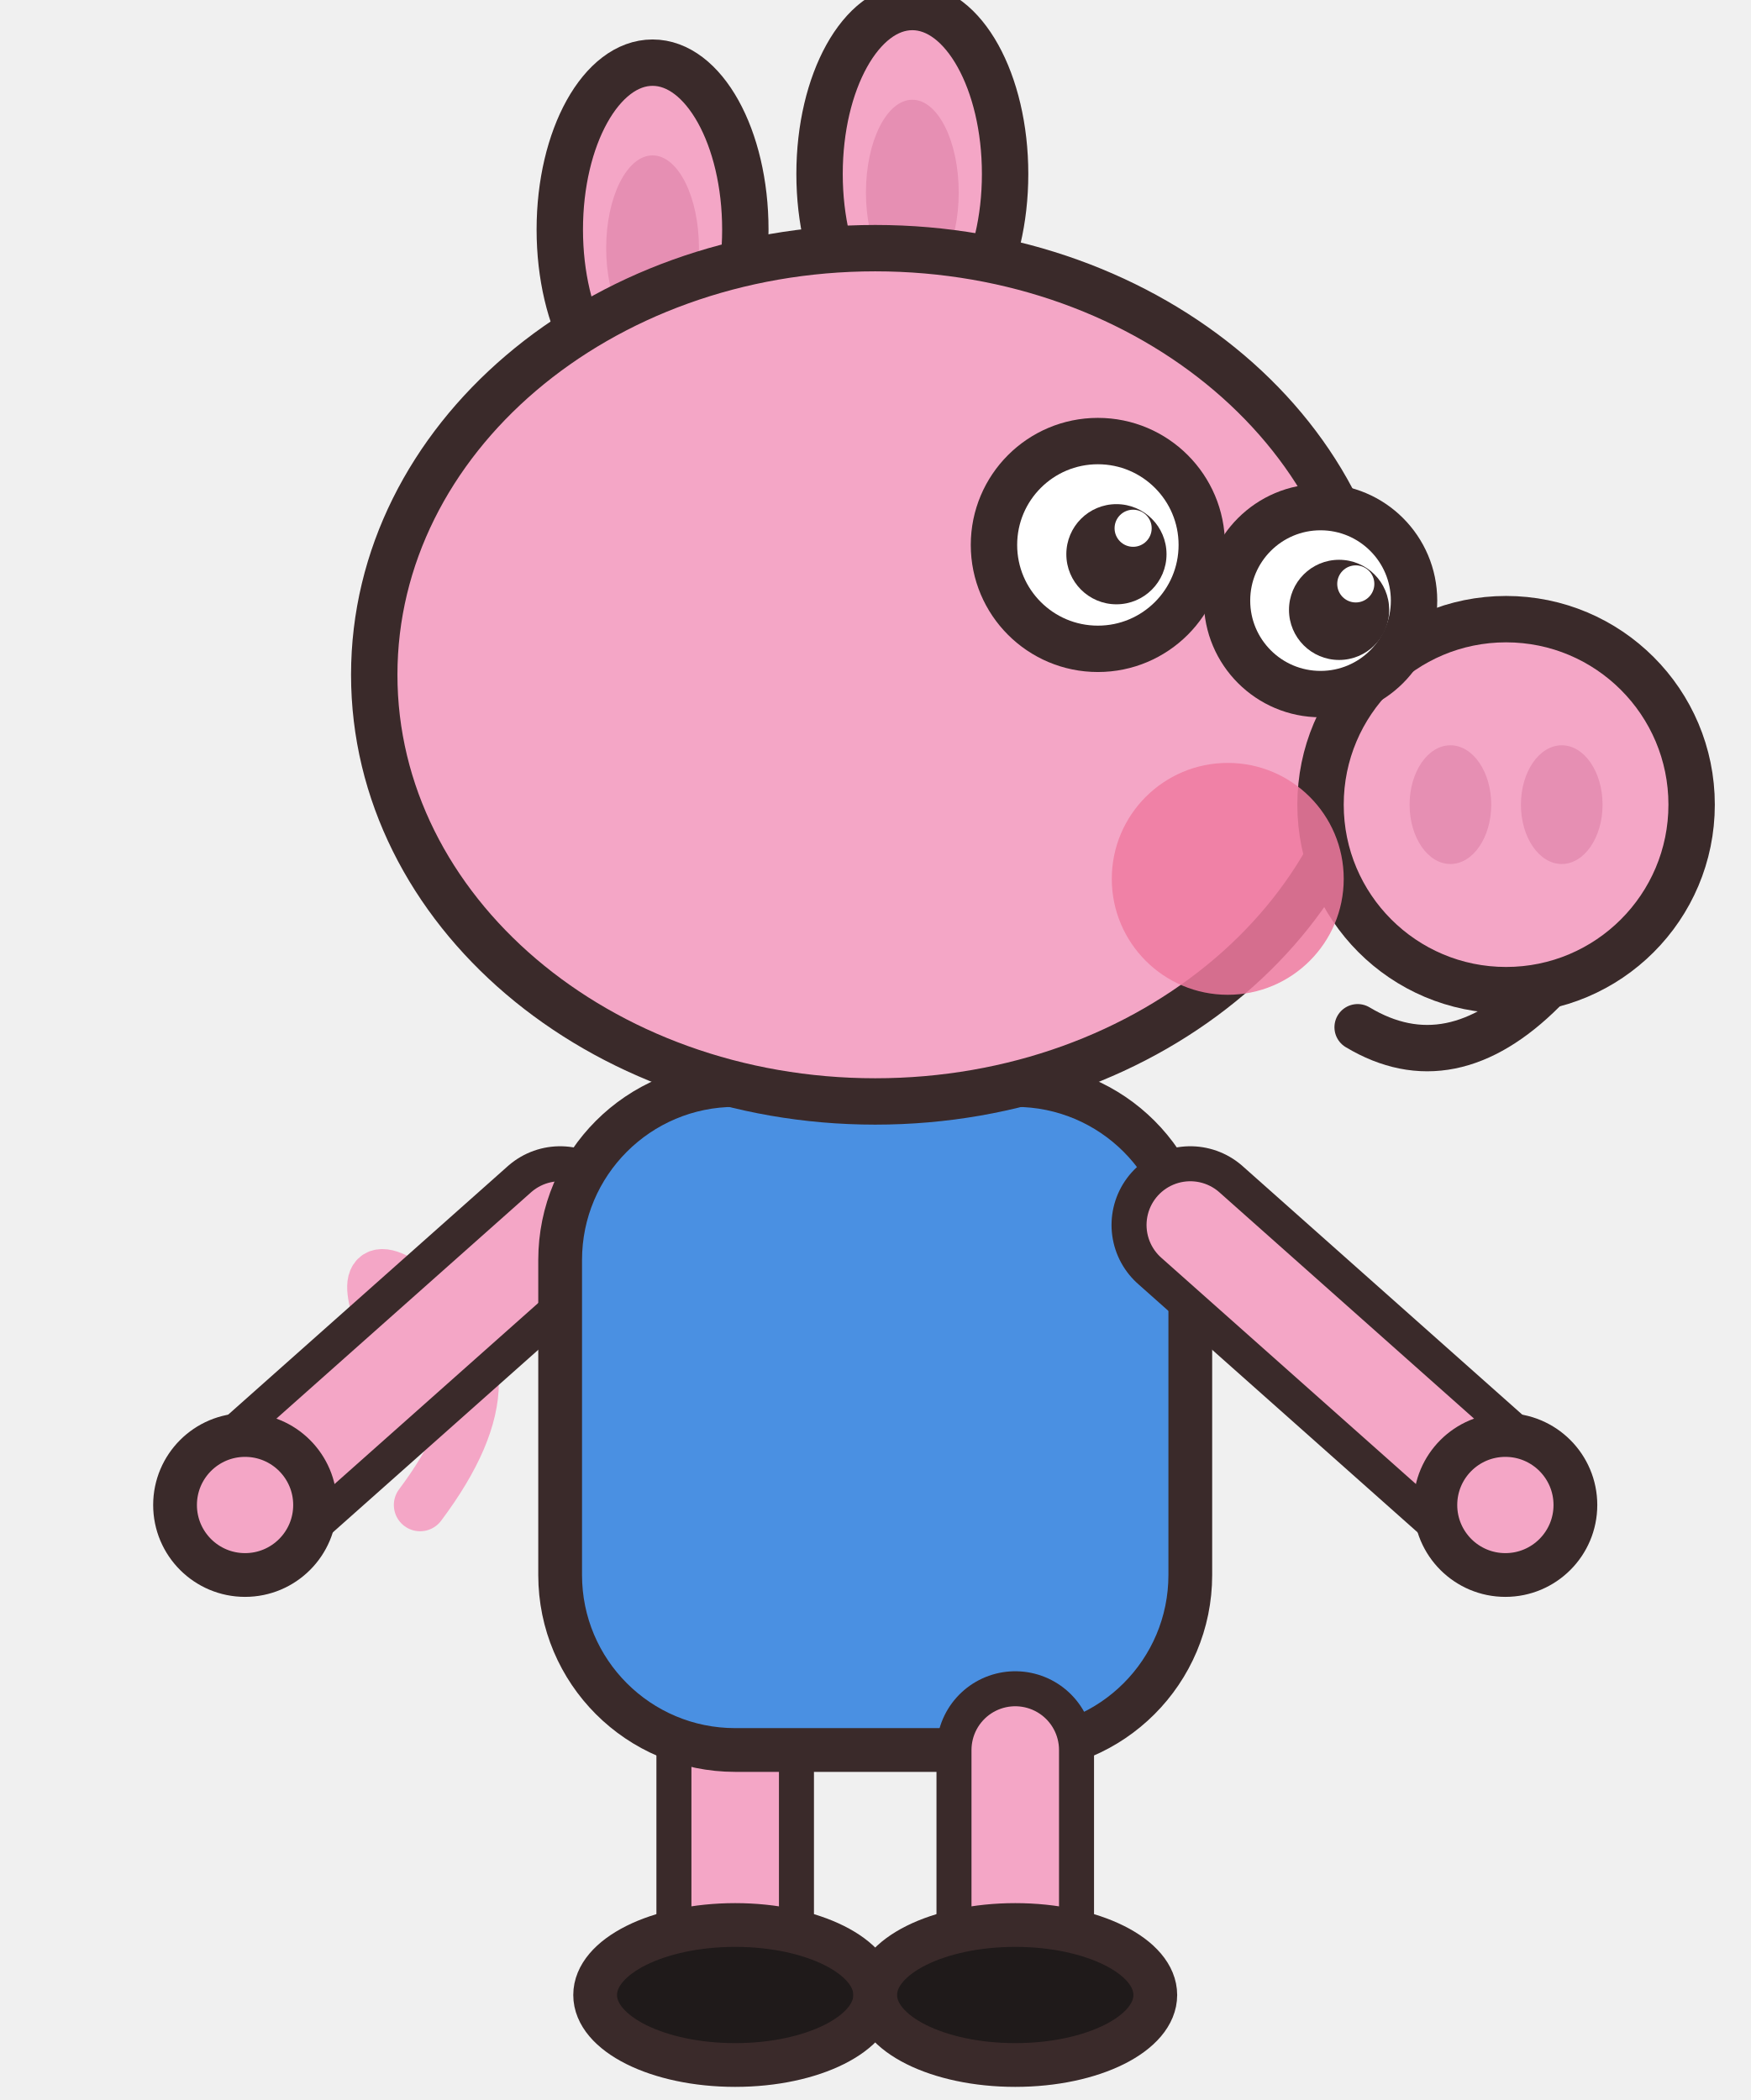
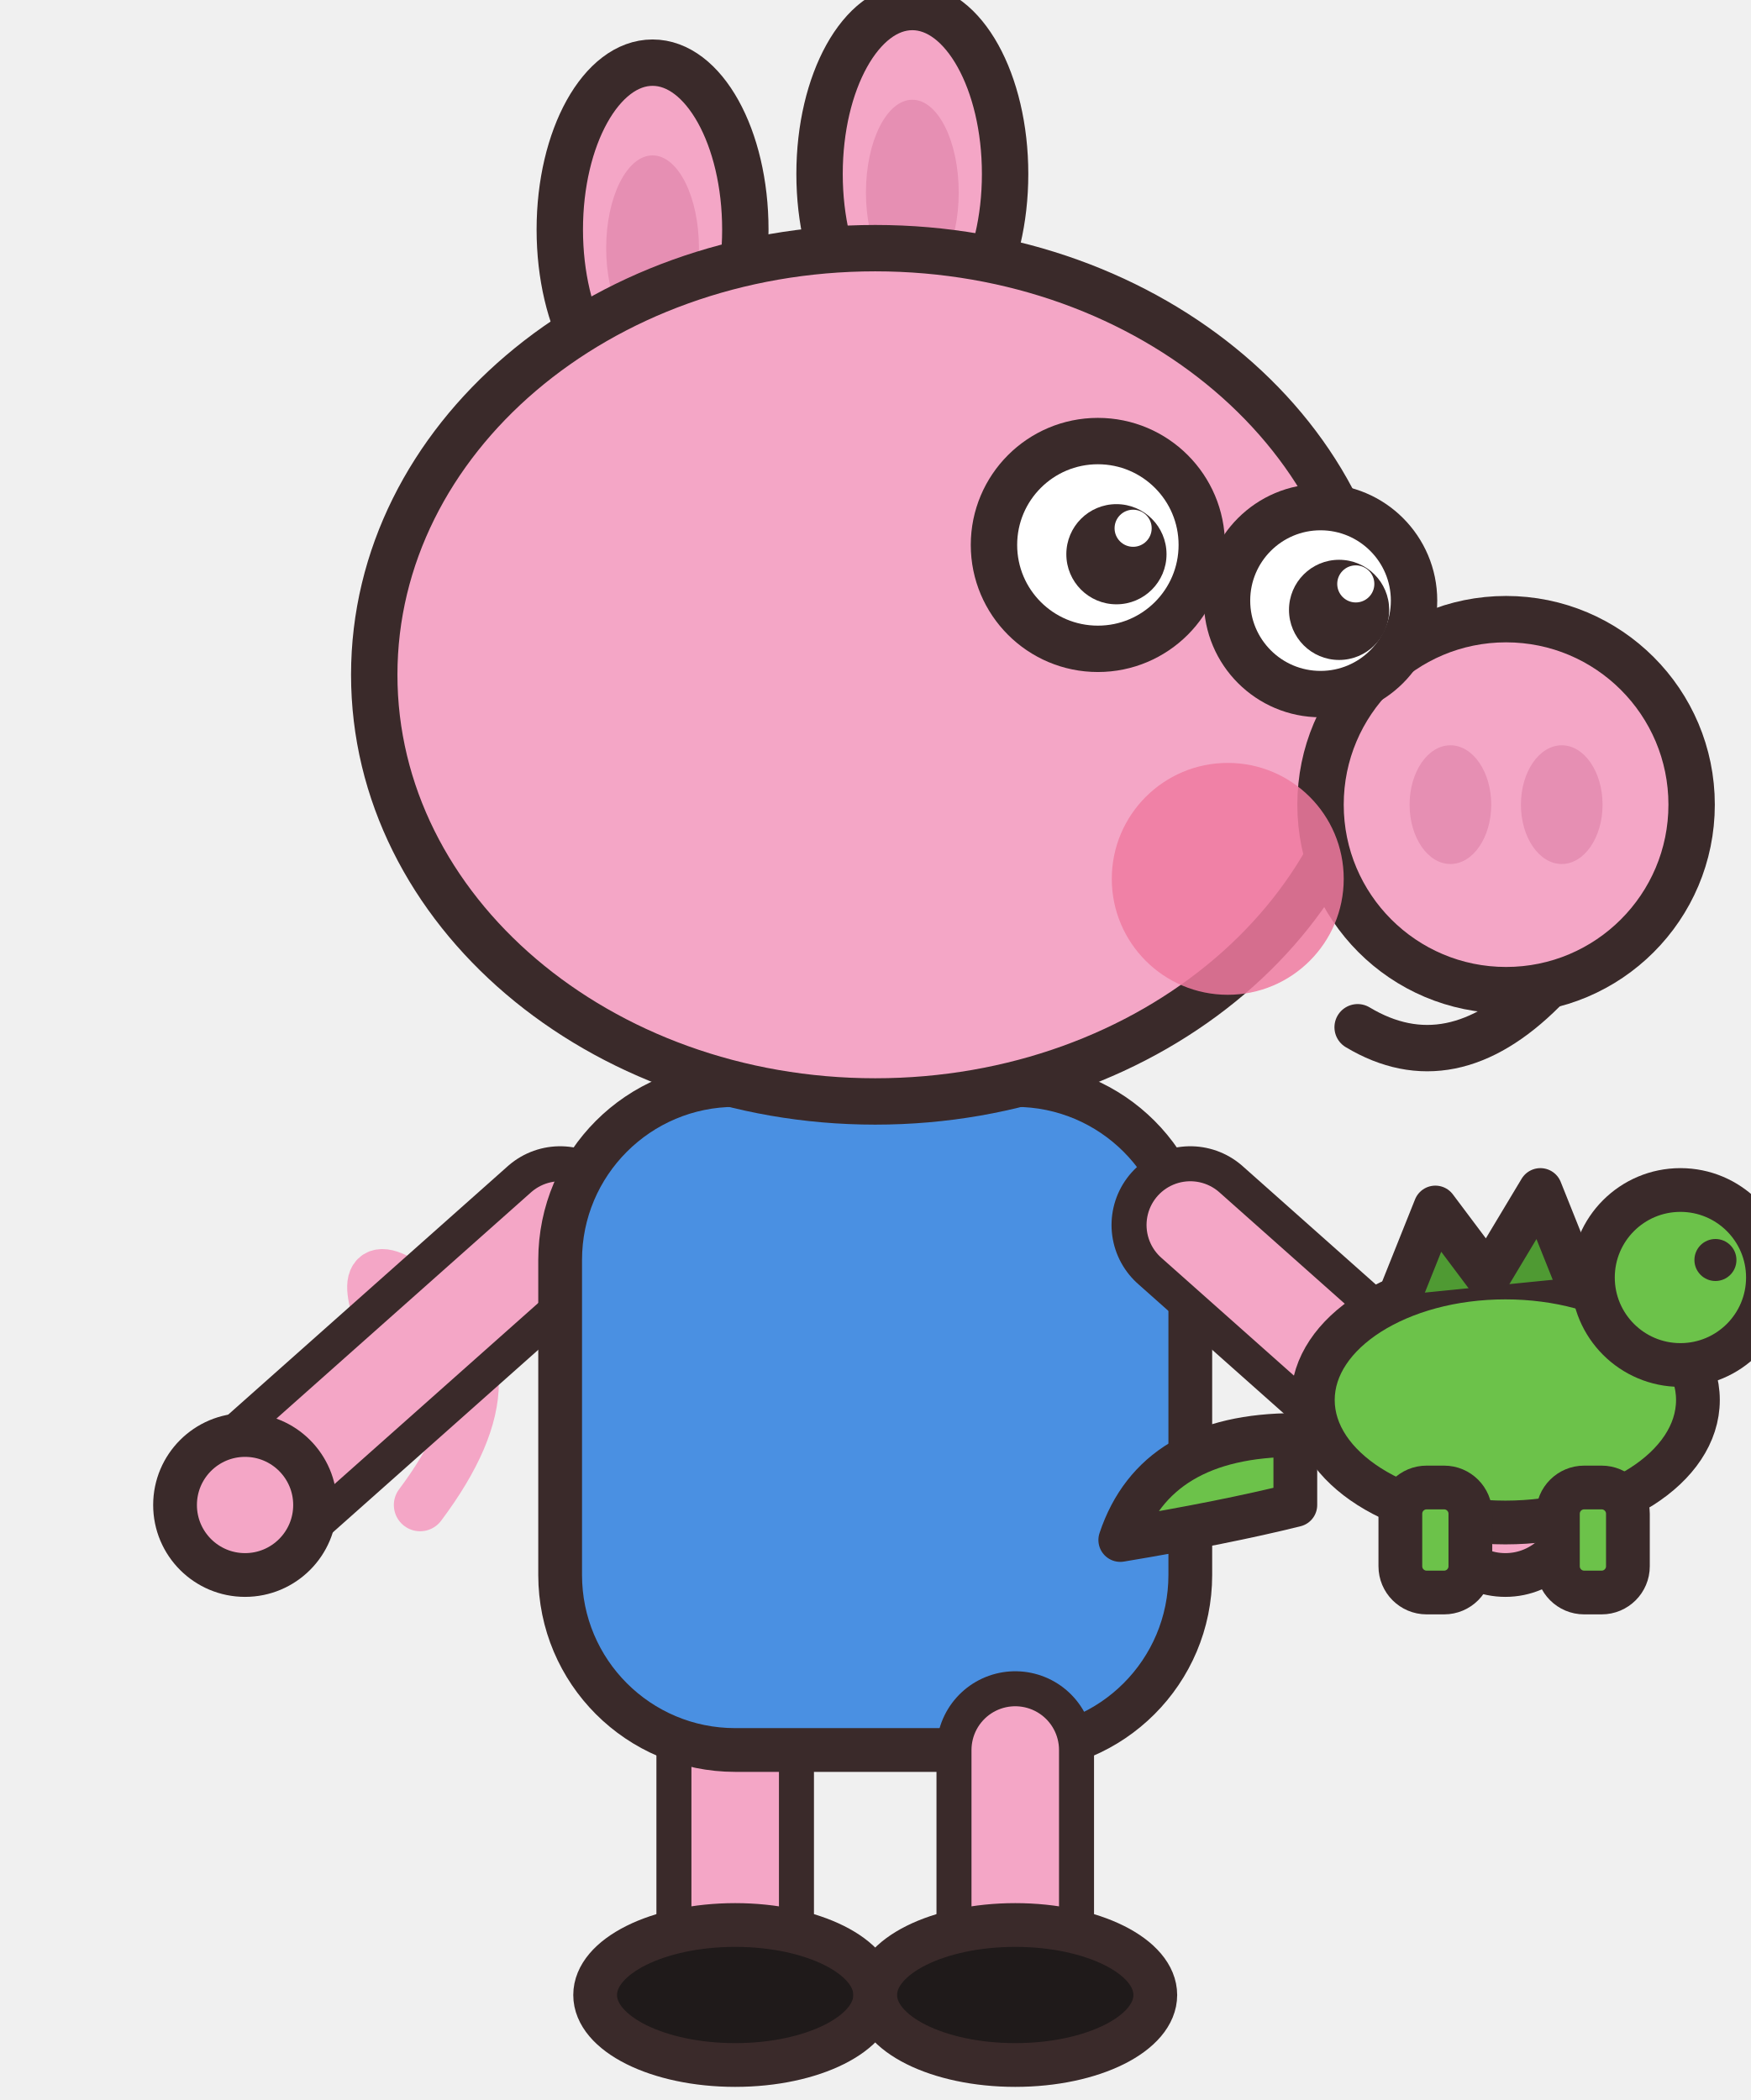
<svg xmlns="http://www.w3.org/2000/svg" viewBox="0 0 100 120">
  <g stroke="#3a2a2a" stroke-linecap="round" stroke-linejoin="round" stroke-width="2.5">
    <path fill="none" stroke="#f4a6c6" stroke-width="3" d="M24 86q6-8 0-12-4-3-2 2" />
    <path stroke-width="9" d="M42 100v12" />
    <path stroke="#f4a6c6" stroke-width="5" d="M42 100v12" />
    <ellipse cx="42" cy="114" fill="#1f1a1a" rx="8" ry="4" />
    <path stroke-width="9" d="M32 70 14 86" />
    <path stroke="#f4a6c6" stroke-width="5" d="M32 70 14 86" />
    <circle cx="14" cy="86" r="4" fill="#f4a6c6" />
    <rect width="36" height="38" x="32" y="62" fill="#4a90e2" rx="10" />
    <path stroke-width="9" d="M58 100v12" />
    <path stroke="#f4a6c6" stroke-width="5" d="M58 100v12" />
    <ellipse cx="58" cy="114" fill="#1f1a1a" rx="8" ry="4" />
    <g transform="translate(-3 -3.84)scale(1.06)">
      <ellipse cx="38" cy="16" fill="#f4a6c6" rx="5" ry="9" />
      <ellipse cx="38" cy="17" fill="#e68fb3" stroke="none" rx="2.5" ry="5" />
      <ellipse cx="52" cy="13" fill="#f4a6c6" rx="5" ry="9" />
      <ellipse cx="52" cy="14" fill="#e68fb3" stroke="none" rx="2.5" ry="5" />
      <ellipse cx="50" cy="40" fill="#f4a6c6" rx="27" ry="23" />
      <circle cx="84" cy="47" r="10" fill="#f4a6c6" />
      <circle cx="84" cy="47" r="8.7" fill="#f4a6c6" stroke="none" />
      <ellipse cx="81" cy="47" fill="#e68fb3" stroke="none" rx="2.2" ry="3.2" />
      <ellipse cx="87" cy="47" fill="#e68fb3" stroke="none" rx="2.2" ry="3.2" />
      <circle cx="62" cy="33" r="5.6" fill="#fff" />
      <circle cx="63" cy="33.5" r="2.7" fill="#3a2a2a" stroke="none" />
      <circle cx="63.9" cy="32.1" r="1" fill="#fff" stroke="none" />
      <circle cx="74" cy="36" r="5.04" fill="#fff" />
      <circle cx="75" cy="36.5" r="2.7" fill="#3a2a2a" stroke="none" />
      <circle cx="75.9" cy="35.1" r="1" fill="#fff" stroke="none" />
      <circle cx="69" cy="51" r="6.25" fill="#f07aa0" fill-opacity=".85" stroke="none" />
      <path fill="none" d="M76 59q5 3 10-2" />
    </g>
    <path stroke-width="9" d="m68 70 18 16" />
    <path stroke="#f4a6c6" stroke-width="5" d="m68 70 18 16" />
    <circle cx="86" cy="86" r="4" fill="#f4a6c6" />
+     <path fill="#6cc24a" d="M74 82q-8 0-10 6 6-1 10-2Z" />
+     <ellipse cx="86" cy="80" fill="#6cc24a" rx="11" ry="7" />
+     <circle cx="96" cy="73" r="5" fill="#6cc24a" />
+     <circle cx="98" cy="72" r="1.2" fill="#3a2a2a" stroke="none" />
+     <path fill="#4f9a33" d="m80 74 2-5 3 4 3-5 2 5" />
+     <rect width="4" height="6" x="80" y="85" fill="#6cc24a" rx="1.5" />
+     <rect width="4" height="6" x="89" y="85" fill="#6cc24a" rx="1.5" />
  </g>
</svg>
